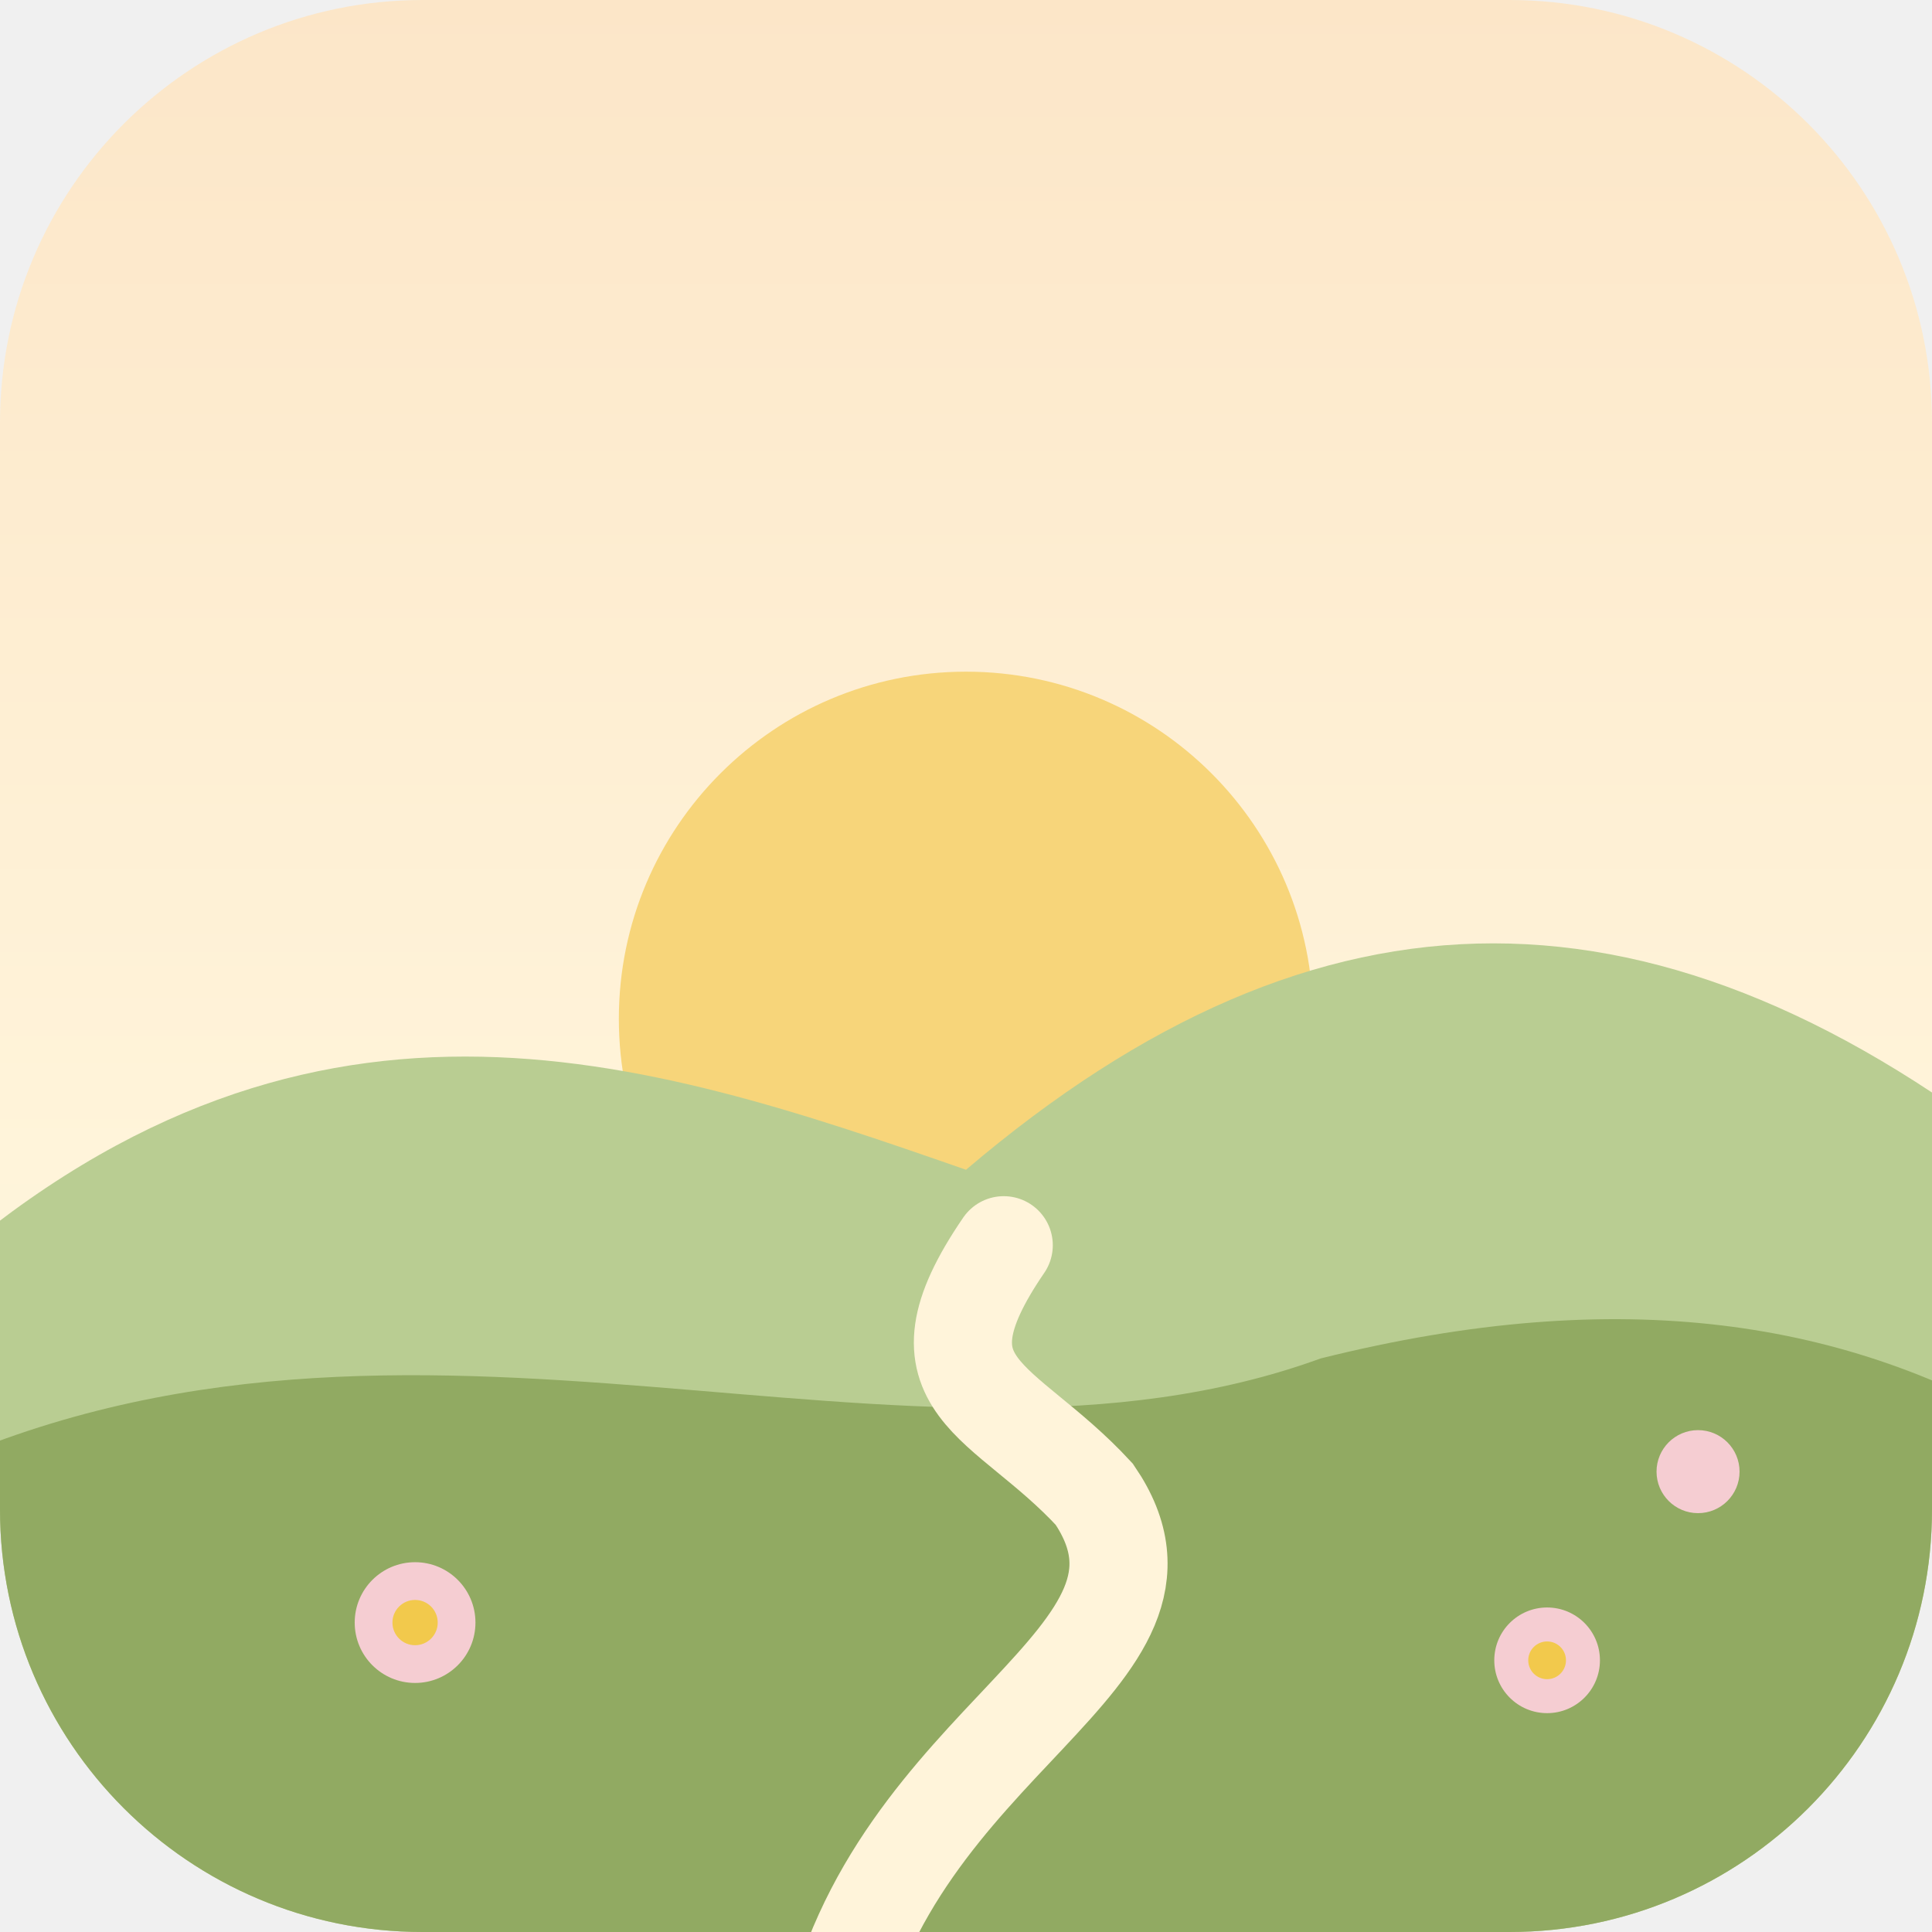
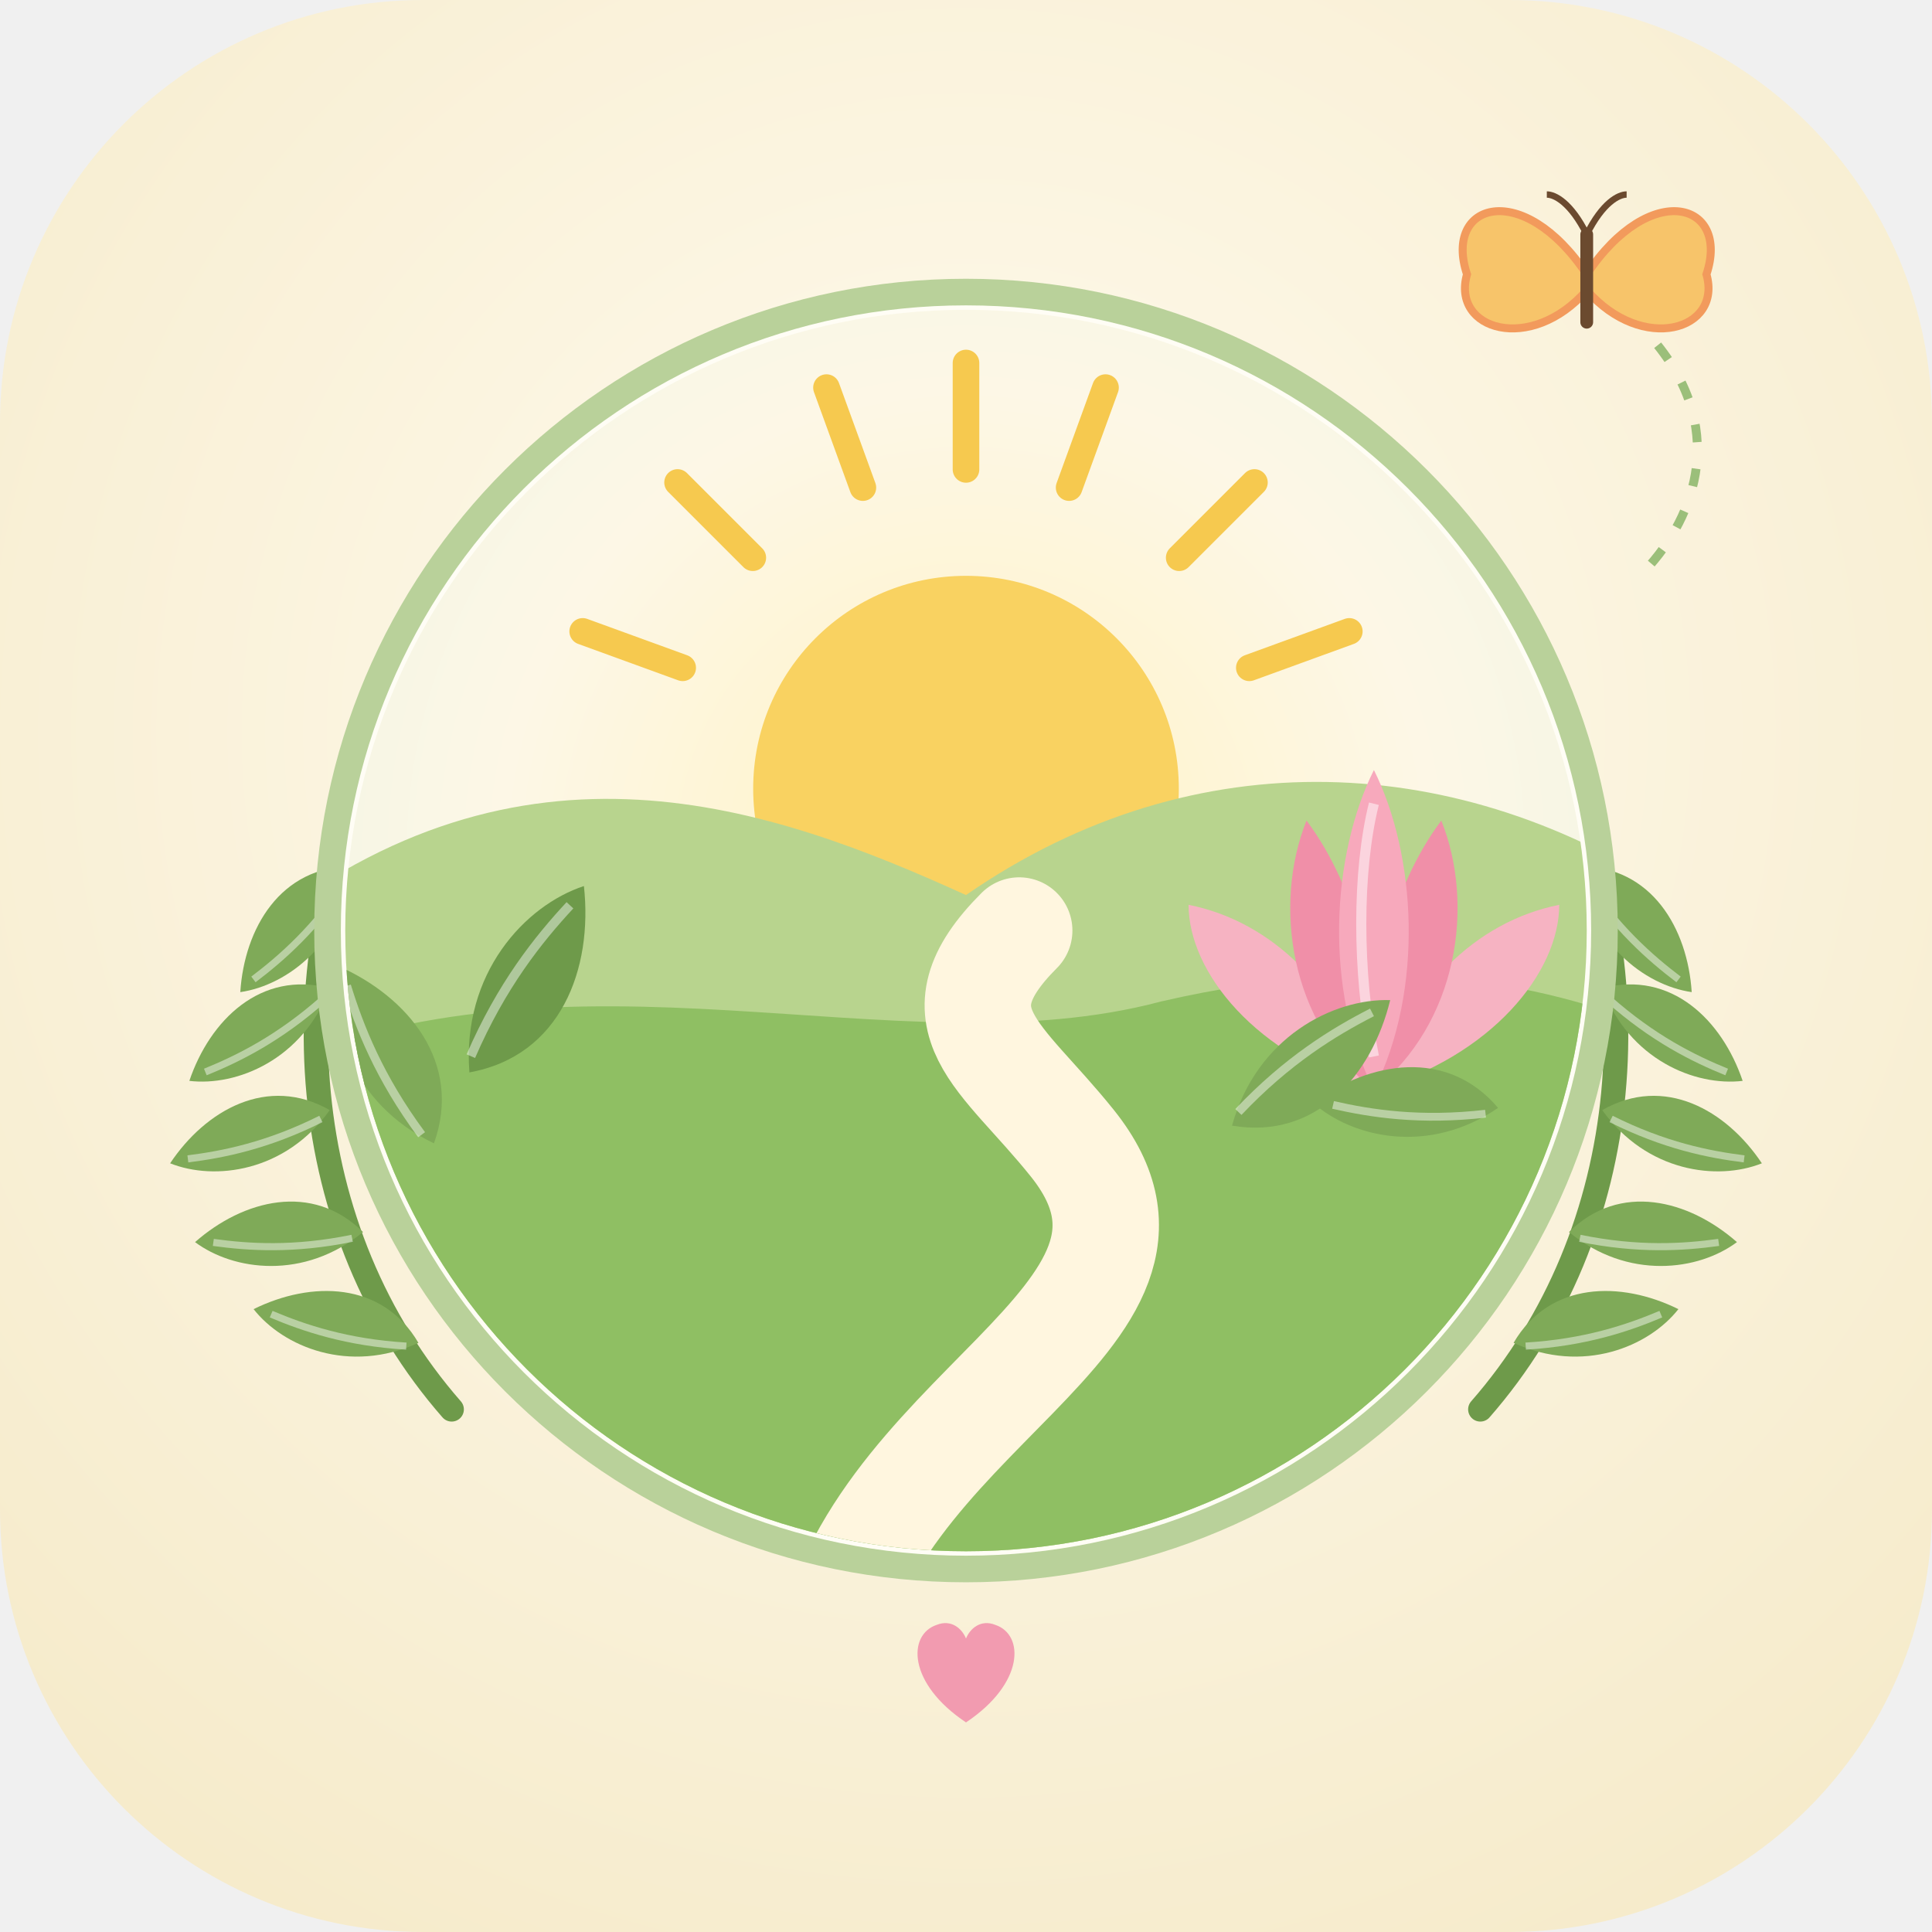
<svg xmlns="http://www.w3.org/2000/svg" viewBox="0 0 512 512">
  <defs>
-     <linearGradient id="s" x1="0" y1="0" x2="0" y2="1">
-       <stop offset="0" stop-color="#FCE6C8" />
-       <stop offset=".6" stop-color="#FFF4DA" />
-       <stop offset="1" stop-color="#EEF3DF" />
-     </linearGradient>
-     <clipPath id="c">
-       <rect width="512" height="512" rx="112" />
-     </clipPath>
+     <radialGradient id="bg" cx=".5" cy=".38" r=".7">
+       <stop offset="0" stop-color="#FFFBEF" />
+       <stop offset="1" stop-color="#F6EBCB" />
+     </radialGradient>
  </defs>
-   <g clip-path="url(#c)">
-     <rect width="512" height="512" fill="url(#s)" />
-     <circle cx="256" cy="270" r="92" fill="#F7D57A" />
-     <path d="M-20 340 C 80 250 170 280 256 310 C 350 230 440 230 540 310 L540 540 L-20 540 Z" fill="#B9CD92" />
-     <path d="M-20 390 C 110 330 240 400 350 360 C 430 340 490 350 540 380 L540 540 L-20 540 Z" fill="#91AA62" />
-     <path d="M220 540 C 236 460 320 440 290 396 C 266 370 240 368 266 330" stroke="#FFF4DA" stroke-width="26" fill="none" stroke-linecap="round" />
-     <g fill="#F5CDD2">
-       <circle cx="110" cy="430" r="16" />
-       <circle cx="410" cy="440" r="14" />
-       <circle cx="450" cy="390" r="11" />
+   <rect width="512" height="512" rx="112" fill="url(#bg)" />
+   <g transform="translate(21 21) scale(2.35)">
+     <defs>
+       <clipPath id="lc2">
+         <circle cx="100" cy="96" r="70" />
+       </clipPath>
+       <radialGradient id="lc2s" cx=".5" cy=".42" r=".6">
+         <stop offset="0" stop-color="#FFF3C4" />
+         <stop offset=".55" stop-color="#FDF7E6" />
+         <stop offset="1" stop-color="#EEF5E4" />
+       </radialGradient>
+     </defs>
+     <g transform="translate(42 150) scale(1.25 1.25)">
+       <path d="M0 0 C -14 -16 -16 -40 -6 -60" stroke="#6E9A4A" stroke-width="2.2" fill="none" stroke-linecap="round" />
+       <path transform="translate(-3 -6) rotate(-150) scale(0.8)" d="M0 0 C 5 -7 13 -8 18 -6 C 14 0 7 4 0 0 Z" fill="#7FAA58" />
+       <path transform="translate(-3 -6) rotate(-150) scale(0.8)" d="M1 -1 C 7 -4 12 -5 16 -5.5" stroke="#fff" stroke-opacity=".45" stroke-width=".8" fill="none" />
+       <path transform="translate(-8 -16) rotate(-165) scale(0.8)" d="M0 0 C 5 -7 13 -8 18 -6 C 14 0 7 4 0 0 Z" fill="#7FAA58" />
+       <path transform="translate(-8 -16) rotate(-165) scale(0.8)" d="M1 -1 C 7 -4 12 -5 16 -5.5" stroke="#fff" stroke-opacity=".45" stroke-width=".8" fill="none" />
+       <path transform="translate(-11 -27) rotate(-180) scale(0.8)" d="M0 0 C 5 -7 13 -8 18 -6 C 14 0 7 4 0 0 Z" fill="#7FAA58" />
+       <path transform="translate(-11 -27) rotate(-180) scale(0.8)" d="M1 -1 C 7 -4 12 -5 16 -5.5" stroke="#fff" stroke-opacity=".45" stroke-width=".8" fill="none" />
+       <path transform="translate(-11 -38) rotate(165) scale(0.8)" d="M0 0 C 5 -7 13 -8 18 -6 C 14 0 7 4 0 0 Z" fill="#7FAA58" />
+       <path transform="translate(-11 -38) rotate(165) scale(0.8)" d="M1 -1 C 7 -4 12 -5 16 -5.5" stroke="#fff" stroke-opacity=".45" stroke-width=".8" fill="none" />
+       <path transform="translate(-9 -49) rotate(150) scale(0.8)" d="M0 0 C 5 -7 13 -8 18 -6 C 14 0 7 4 0 0 Z" fill="#7FAA58" />
+       <path transform="translate(-9 -49) rotate(150) scale(0.8)" d="M1 -1 C 7 -4 12 -5 16 -5.5" stroke="#fff" stroke-opacity=".45" stroke-width=".8" fill="none" />
+       <path transform="translate(-2 -10) rotate(-20) scale(0.75)" d="M0 0 C 5 -7 13 -8 18 -6 C 14 0 7 4 0 0 Z" fill="#9CC27A" />
+       <path transform="translate(-2 -10) rotate(-20) scale(0.75)" d="M1 -1 C 7 -4 12 -5 16 -5.5" stroke="#fff" stroke-opacity=".45" stroke-width=".8" fill="none" />
+       <path transform="translate(-6 -21) rotate(-5) scale(0.75)" d="M0 0 C 5 -7 13 -8 18 -6 C 14 0 7 4 0 0 Z" fill="#9CC27A" />
+       <path transform="translate(-6 -21) rotate(-5) scale(0.75)" d="M1 -1 C 7 -4 12 -5 16 -5.5" stroke="#fff" stroke-opacity=".45" stroke-width=".8" fill="none" />
+       <path transform="translate(-8 -32) rotate(10) scale(0.75)" d="M0 0 C 5 -7 13 -8 18 -6 C 14 0 7 4 0 0 Z" fill="#9CC27A" />
+       <path transform="translate(-8 -32) rotate(10) scale(0.75)" d="M1 -1 C 7 -4 12 -5 16 -5.5" stroke="#fff" stroke-opacity=".45" stroke-width=".8" fill="none" />
+       <path transform="translate(-7 -43) rotate(25) scale(0.75)" d="M0 0 C 5 -7 13 -8 18 -6 C 14 0 7 4 0 0 Z" fill="#9CC27A" />
+       <path transform="translate(-7 -43) rotate(25) scale(0.75)" d="M1 -1 C 7 -4 12 -5 16 -5.5" stroke="#fff" stroke-opacity=".45" stroke-width=".8" fill="none" />
    </g>
-     <g fill="#F2C94C">
-       <circle cx="110" cy="430" r="6" />
-       <circle cx="410" cy="440" r="5" />
+     <g transform="translate(158 150) scale(-1.25 1.25)">
+       <path d="M0 0 C -14 -16 -16 -40 -6 -60" stroke="#6E9A4A" stroke-width="2.2" fill="none" stroke-linecap="round" />
+       <path transform="translate(-3 -6) rotate(-150) scale(0.8)" d="M0 0 C 5 -7 13 -8 18 -6 C 14 0 7 4 0 0 Z" fill="#7FAA58" />
+       <path transform="translate(-3 -6) rotate(-150) scale(0.8)" d="M1 -1 C 7 -4 12 -5 16 -5.5" stroke="#fff" stroke-opacity=".45" stroke-width=".8" fill="none" />
+       <path transform="translate(-8 -16) rotate(-165) scale(0.8)" d="M0 0 C 5 -7 13 -8 18 -6 C 14 0 7 4 0 0 Z" fill="#7FAA58" />
+       <path transform="translate(-8 -16) rotate(-165) scale(0.8)" d="M1 -1 C 7 -4 12 -5 16 -5.5" stroke="#fff" stroke-opacity=".45" stroke-width=".8" fill="none" />
+       <path transform="translate(-11 -27) rotate(-180) scale(0.8)" d="M0 0 C 5 -7 13 -8 18 -6 C 14 0 7 4 0 0 Z" fill="#7FAA58" />
+       <path transform="translate(-11 -27) rotate(-180) scale(0.8)" d="M1 -1 C 7 -4 12 -5 16 -5.5" stroke="#fff" stroke-opacity=".45" stroke-width=".8" fill="none" />
+       <path transform="translate(-11 -38) rotate(165) scale(0.8)" d="M0 0 C 5 -7 13 -8 18 -6 C 14 0 7 4 0 0 Z" fill="#7FAA58" />
+       <path transform="translate(-11 -38) rotate(165) scale(0.8)" d="M1 -1 C 7 -4 12 -5 16 -5.5" stroke="#fff" stroke-opacity=".45" stroke-width=".8" fill="none" />
+       <path transform="translate(-9 -49) rotate(150) scale(0.8)" d="M0 0 C 5 -7 13 -8 18 -6 C 14 0 7 4 0 0 Z" fill="#7FAA58" />
+       <path transform="translate(-9 -49) rotate(150) scale(0.8)" d="M1 -1 C 7 -4 12 -5 16 -5.5" stroke="#fff" stroke-opacity=".45" stroke-width=".8" fill="none" />
+       <path transform="translate(-2 -10) rotate(-20) scale(0.75)" d="M0 0 C 5 -7 13 -8 18 -6 C 14 0 7 4 0 0 Z" fill="#9CC27A" />
+       <path transform="translate(-2 -10) rotate(-20) scale(0.75)" d="M1 -1 C 7 -4 12 -5 16 -5.5" stroke="#fff" stroke-opacity=".45" stroke-width=".8" fill="none" />
+       <path transform="translate(-6 -21) rotate(-5) scale(0.75)" d="M0 0 C 5 -7 13 -8 18 -6 C 14 0 7 4 0 0 Z" fill="#9CC27A" />
+       <path transform="translate(-6 -21) rotate(-5) scale(0.75)" d="M1 -1 C 7 -4 12 -5 16 -5.5" stroke="#fff" stroke-opacity=".45" stroke-width=".8" fill="none" />
+       <path transform="translate(-8 -32) rotate(10) scale(0.75)" d="M0 0 C 5 -7 13 -8 18 -6 C 14 0 7 4 0 0 Z" fill="#9CC27A" />
+       <path transform="translate(-8 -32) rotate(10) scale(0.75)" d="M1 -1 C 7 -4 12 -5 16 -5.5" stroke="#fff" stroke-opacity=".45" stroke-width=".8" fill="none" />
+       <path transform="translate(-7 -43) rotate(25) scale(0.75)" d="M0 0 C 5 -7 13 -8 18 -6 C 14 0 7 4 0 0 Z" fill="#9CC27A" />
+       <path transform="translate(-7 -43) rotate(25) scale(0.75)" d="M1 -1 C 7 -4 12 -5 16 -5.5" stroke="#fff" stroke-opacity=".45" stroke-width=".8" fill="none" />
    </g>
+     <circle cx="100" cy="96" r="72" fill="#FFFDF5" stroke="#B9D19A" stroke-width="3" />
+     <g clip-path="url(#lc2)">
+       <rect x="20" y="20" width="160" height="160" fill="url(#lc2s)" />
+       <g stroke="#F6C94F" stroke-width="3" stroke-linecap="round">
+         <line x1="68.05" y1="66.371" x2="56.774" y2="62.267" />
+         <line x1="75.958" y1="53.958" x2="67.473" y2="45.473" />
+         <line x1="88.371" y1="46.05" x2="84.267" y2="34.774" />
+         <line x1="100" y1="44" x2="100" y2="32" />
+         <line x1="111.629" y1="46.05" x2="115.733" y2="34.774" />
+         <line x1="124.042" y1="53.958" x2="132.527" y2="45.473" />
+         <line x1="131.95" y1="66.371" x2="143.226" y2="62.267" />
+       </g>
+       <circle cx="100" cy="80" r="24" fill="#F9D261" />
+       <path d="M20 96 C 50 72 78 82 100 92 C 126 74 156 76 180 92 L180 180 L20 180Z" fill="#B8D48E" />
+       <path d="M20 112 C 56 96 92 112 122 104 C 148 98 166 102 180 108 L180 180 L20 180Z" fill="#8FBF63" />
+       <path d="M84 180 C 88 150 128 140 112 120 C 104 110 96 106 106 96" stroke="#FFF6DF" stroke-width="12" fill="none" stroke-linecap="round" />
+       <path transform="translate(44 112) rotate(-40) scale(1.3)" d="M0 0 C 5 -7 13 -8 18 -6 C 14 0 7 4 0 0 Z" fill="#6E9A4A" />
+       <path transform="translate(44 112) rotate(-40) scale(1.3)" d="M1 -1 C 7 -4 12 -5 16 -5.5" stroke="#fff" stroke-opacity=".45" stroke-width=".8" fill="none" />
+       <path transform="translate(40 120) rotate(-100) scale(1.2)" d="M0 0 C 5 -7 13 -8 18 -6 C 14 0 7 4 0 0 Z" fill="#7FAA58" />
+       <path transform="translate(40 120) rotate(-100) scale(1.2)" d="M1 -1 C 7 -4 12 -5 16 -5.5" stroke="#fff" stroke-opacity=".45" stroke-width=".8" fill="none" />
+     </g>
+     <g transform="translate(146 114) scale(0.95)">
+       <path d="M0 0 C -14 -4 -22 -14 -22 -22 C -12 -20 -4 -12 0 0Z" fill="#F6B3C2" />
+       <path d="M0 0 C 14 -4 22 -14 22 -22 C 12 -20 4 -12 0 0Z" fill="#F6B3C2" />
+       <path d="M0 0 C -10 -8 -12 -22 -8 -32 C -2 -24 1 -12 0 0Z" fill="#F08FA8" />
+       <path d="M0 0 C 10 -8 12 -22 8 -32 C 2 -24 -1 -12 0 0Z" fill="#F08FA8" />
+       <path d="M0 0 C -6 -12 -5 -28 0 -38 C 5 -28 6 -12 0 0Z" fill="#F7A9BC" />
+       <path d="M0 -4 C -2 -14 -2 -26 0 -34" stroke="#fff" stroke-opacity=".5" stroke-width="1.2" fill="none" />
+     </g>
+     <path transform="translate(130 118) rotate(-20) scale(1.2)" d="M0 0 C 5 -7 13 -8 18 -6 C 14 0 7 4 0 0 Z" fill="#7FAA58" />
+     <path transform="translate(130 118) rotate(-20) scale(1.2)" d="M1 -1 C 7 -4 12 -5 16 -5.5" stroke="#fff" stroke-opacity=".45" stroke-width=".8" fill="none" />
+     <path transform="translate(160 116) rotate(200) scale(1.1)" d="M0 0 C 5 -7 13 -8 18 -6 C 14 0 7 4 0 0 Z" fill="#7FAA58" />
+     <path transform="translate(160 116) rotate(200) scale(1.1)" d="M1 -1 C 7 -4 12 -5 16 -5.5" stroke="#fff" stroke-opacity=".45" stroke-width=".8" fill="none" />
+     <g class="bfly" transform="translate(170 22) scale(0.9)">
+       <g class="wing">
+         <path d="M0 0 C -8 -12 -18 -9 -15 0 C -17 7 -7 10 0 2 Z" fill="#F7C46A" stroke="#F29A5C" stroke-width="1" />
+         <path d="M0 0 C 8 -12 18 -9 15 0 C 17 7 7 10 0 2 Z" fill="#F7C46A" stroke="#F29A5C" stroke-width="1" />
+       </g>
+       <path d="M0 -5 L0 6" stroke="#6b4a2f" stroke-width="1.6" stroke-linecap="round" />
+       <path d="M0 -5 C -2 -9 -4 -10 -5 -10 M0 -5 C 2 -9 4 -10 5 -10" stroke="#6b4a2f" stroke-width=".8" fill="none" />
+     </g>
+     <path d="M178 30 C 186 40 182 50 176 56" stroke="#9BBF7A" stroke-dasharray="2 3" fill="none" />
+     <path transform="translate(100 182) scale(1.1)" d="M0 3 C -6 -1 -6 -6 -3 -7 C -1.5 -7.6 -.4 -6.6 0 -5.6 C .4 -6.6 1.5 -7.6 3 -7 C 6 -6 6 -1 0 3Z" fill="#F29BB0" />
  </g>
</svg>
